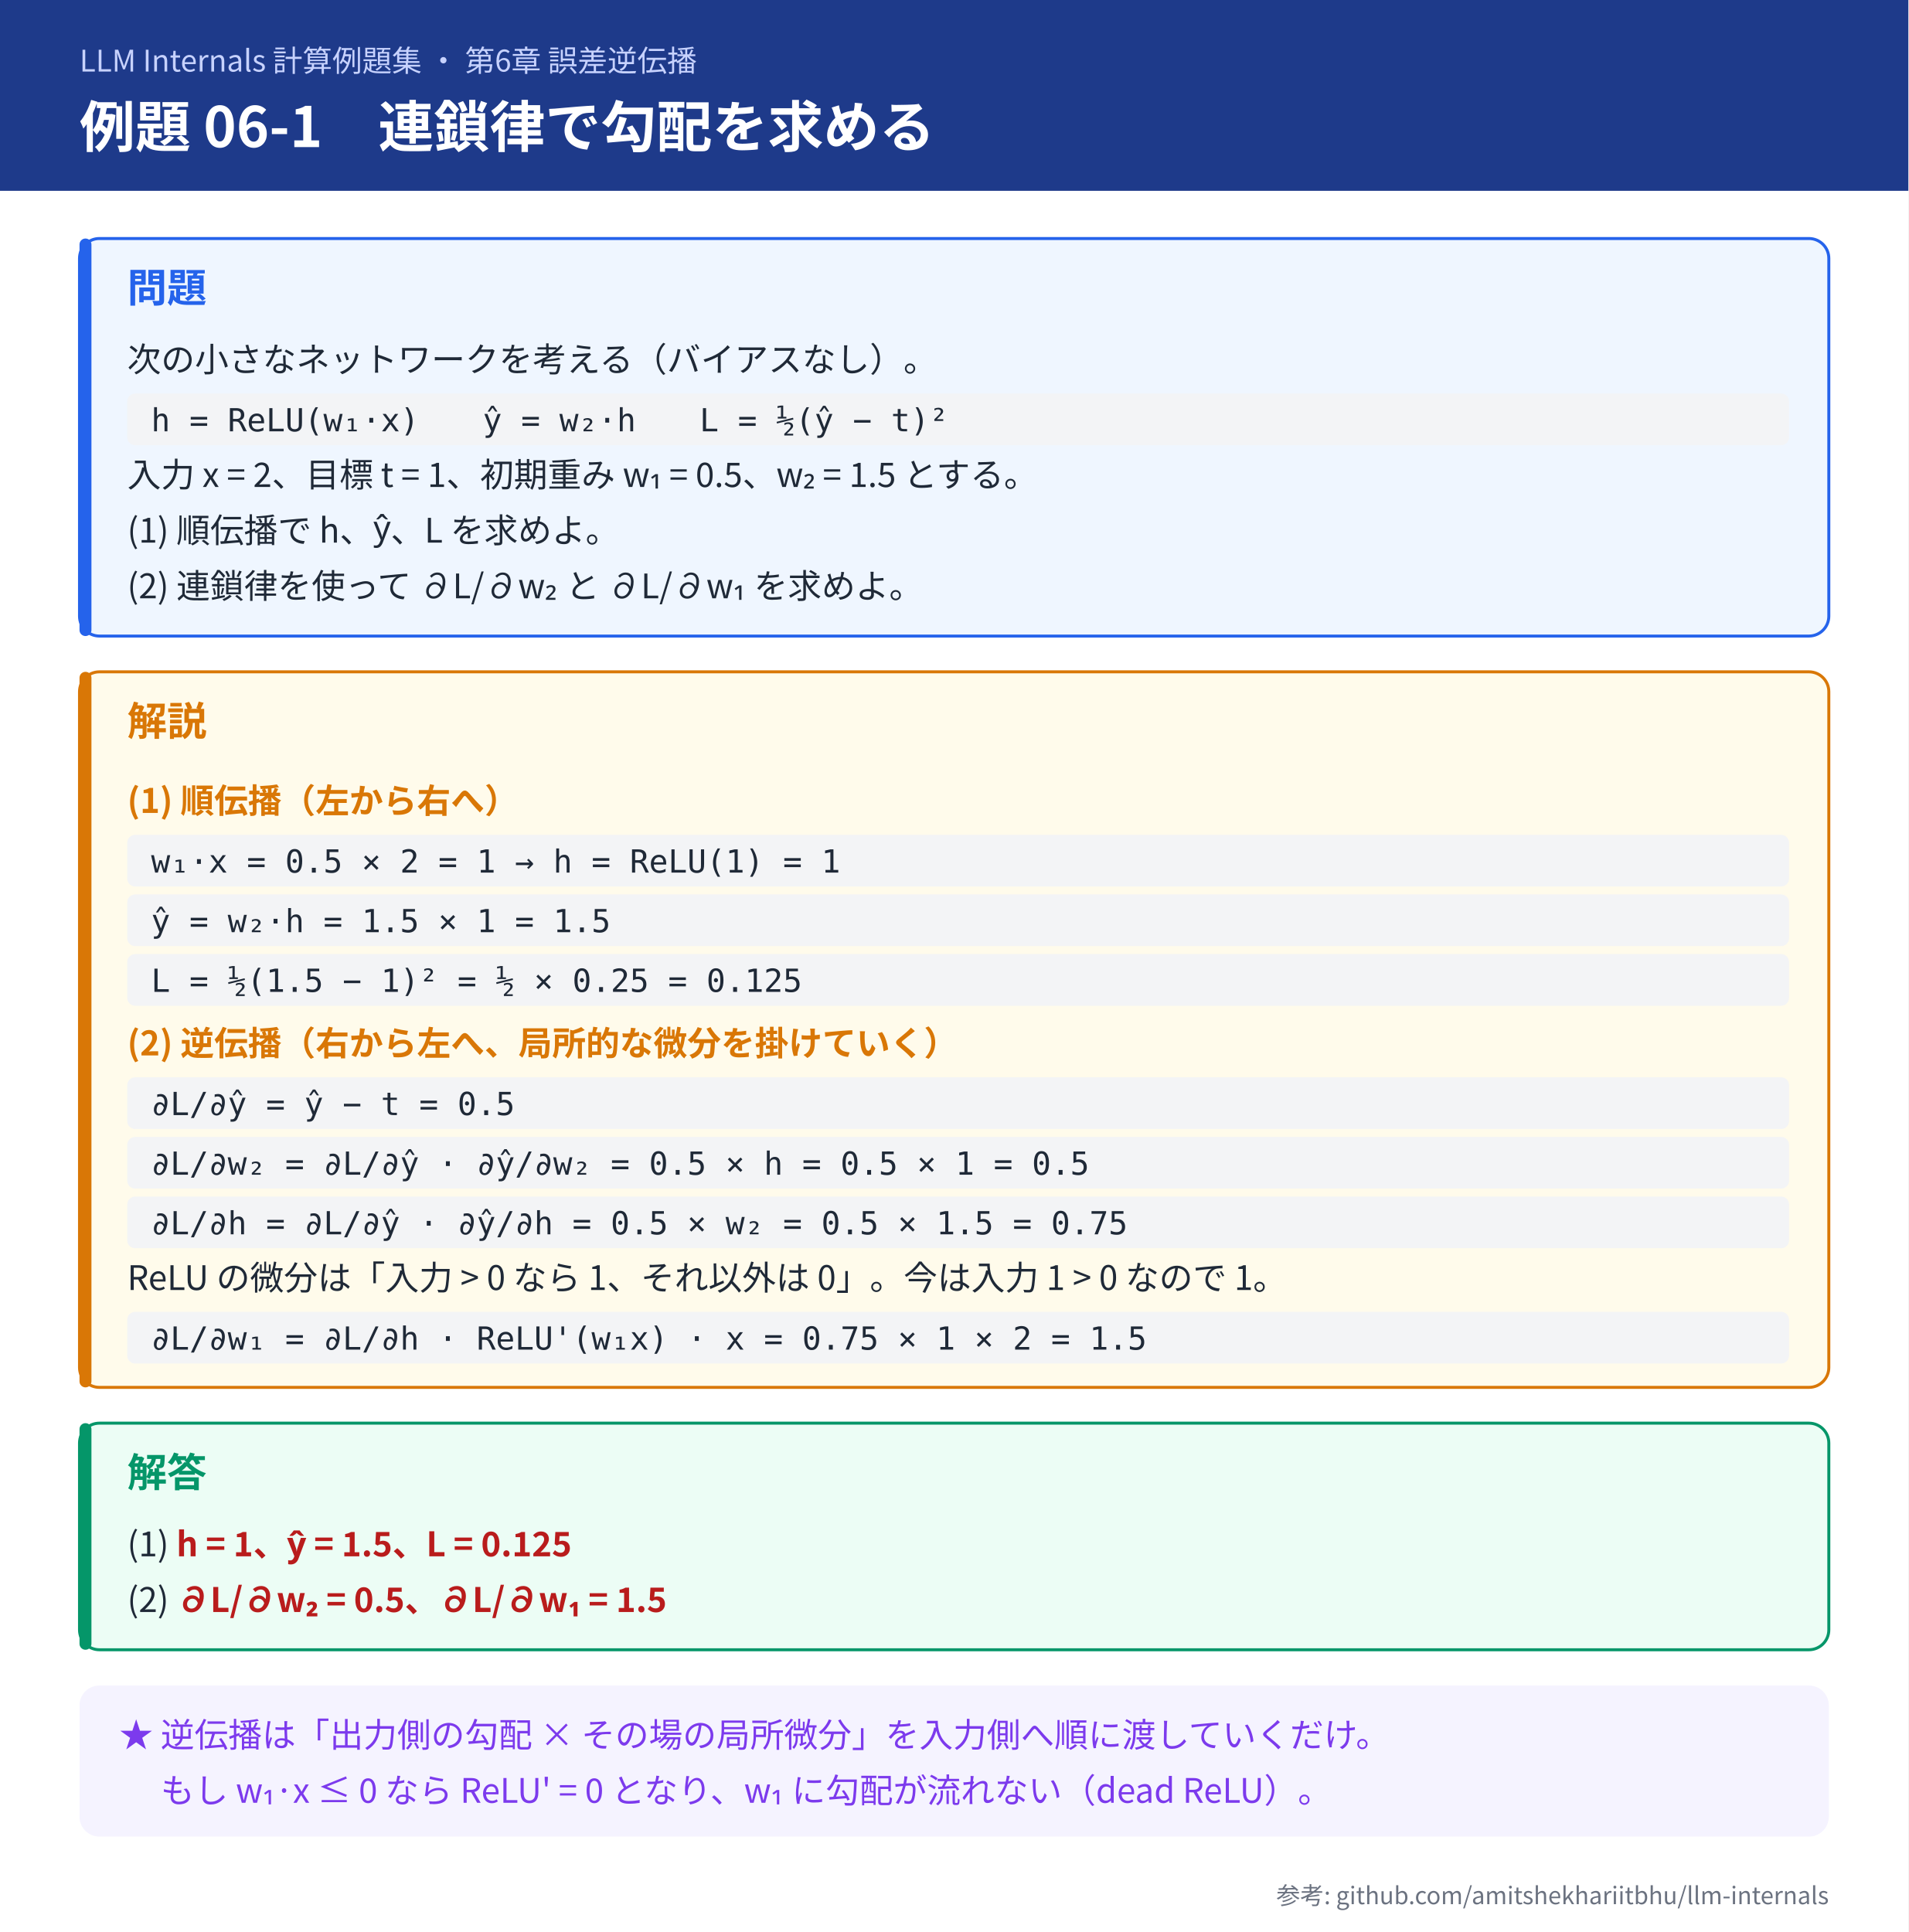
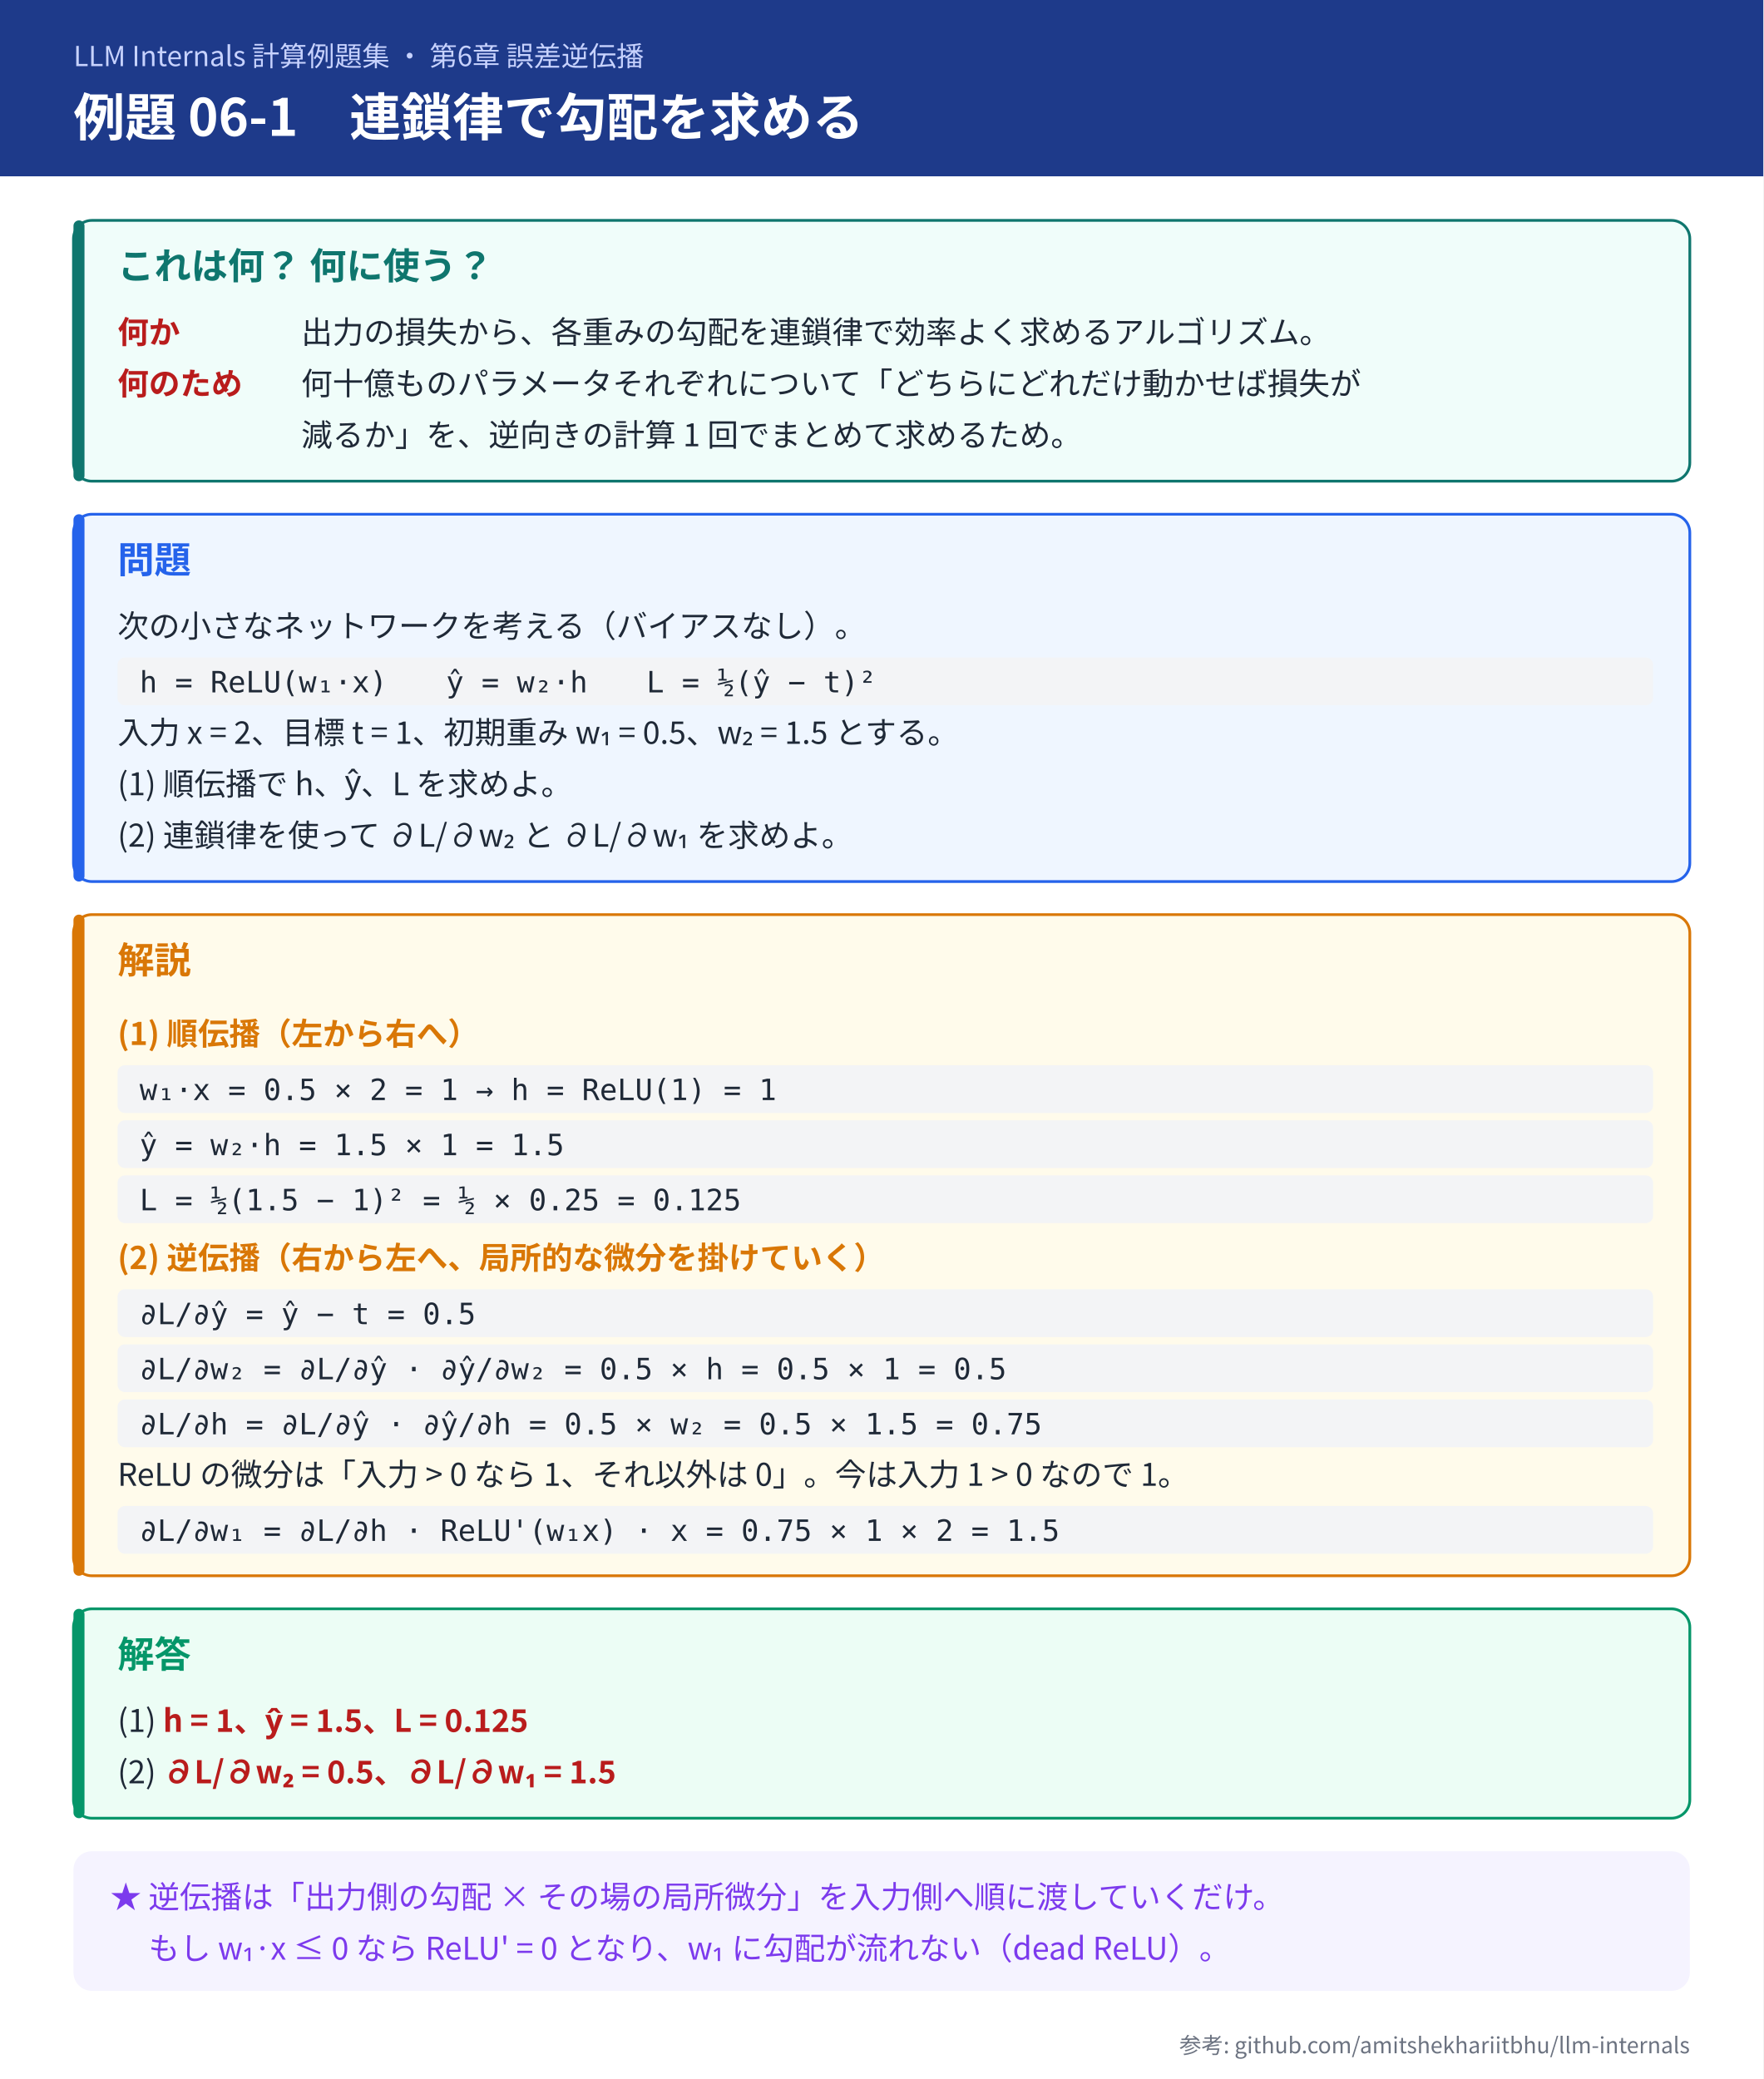
- <svg xmlns="http://www.w3.org/2000/svg" width="960" height="972" viewBox="0 0 960 972" font-family="'Noto Sans CJK JP','Noto Sans JP','Hiragino Sans','Yu Gothic','Meiryo','IPAGothic',sans-serif">
-   <rect width="960" height="972" fill="#ffffff" />
+ <svg xmlns="http://www.w3.org/2000/svg" width="960" height="1132" viewBox="0 0 960 1132" font-family="'Noto Sans CJK JP','Noto Sans JP','Hiragino Sans','Yu Gothic','Meiryo','IPAGothic',sans-serif">
+   <rect width="960" height="1132" fill="#ffffff" />
  <rect x="0" y="0" width="960" height="96" fill="#1e3a8a" />
  <text x="40" y="36" font-size="15" fill="#c7d2fe">LLM Internals 計算例題集 ・ 第6章 誤差逆伝播</text>
  <text x="40" y="74" font-size="28" font-weight="700" fill="#ffffff">例題 06-1　連鎖律で勾配を求める</text>
-   <rect x="40" y="120" width="880" height="200" rx="10" fill="#eff6ff" stroke="#2563eb" stroke-width="1.5" />
-   <rect x="40" y="120" width="6" height="200" rx="3" fill="#2563eb" />
-   <text x="64" y="152" font-size="20" font-weight="700" fill="#2563eb">問題</text>
-   <text x="64" y="187" font-size="17" fill="#1f2937" xml:space="preserve">次の小さなネットワークを考える（バイアスなし）。</text>
-   <rect x="64" y="198" width="836" height="26" rx="4" fill="#f3f4f6" />
-   <text x="76" y="217" font-family="'DejaVu Sans Mono','Menlo','Consolas','Noto Sans Mono CJK JP','IPAGothic',monospace" font-size="16" fill="#1f2937" xml:space="preserve">h = ReLU(w₁·x)　　ŷ = w₂·h　　L = ½(ŷ − t)²</text>
-   <text x="64" y="245" font-size="17" fill="#1f2937" xml:space="preserve">入力 x = 2、目標 t = 1、初期重み w₁ = 0.5、w₂ = 1.5 とする。</text>
-   <text x="64" y="273" font-size="17" fill="#1f2937" xml:space="preserve">(1) 順伝播で h、ŷ、L を求めよ。</text>
-   <text x="64" y="301" font-size="17" fill="#1f2937" xml:space="preserve">(2) 連鎖律を使って ∂L/∂w₂ と ∂L/∂w₁ を求めよ。</text>
-   <rect x="40" y="338" width="880" height="360" rx="10" fill="#fffbeb" stroke="#d97706" stroke-width="1.5" />
-   <rect x="40" y="338" width="6" height="360" rx="3" fill="#d97706" />
-   <text x="64" y="370" font-size="20" font-weight="700" fill="#d97706">解説</text>
-   <text x="64" y="409" font-size="17" font-weight="700" fill="#d97706">(1) 順伝播（左から右へ）</text>
-   <rect x="64" y="420" width="836" height="26" rx="4" fill="#f3f4f6" />
-   <text x="76" y="439" font-family="'DejaVu Sans Mono','Menlo','Consolas','Noto Sans Mono CJK JP','IPAGothic',monospace" font-size="16" fill="#1f2937" xml:space="preserve">w₁·x = 0.5 × 2 = 1 → h = ReLU(1) = 1</text>
-   <rect x="64" y="450" width="836" height="26" rx="4" fill="#f3f4f6" />
-   <text x="76" y="469" font-family="'DejaVu Sans Mono','Menlo','Consolas','Noto Sans Mono CJK JP','IPAGothic',monospace" font-size="16" fill="#1f2937" xml:space="preserve">ŷ = w₂·h = 1.5 × 1 = 1.5</text>
-   <rect x="64" y="480" width="836" height="26" rx="4" fill="#f3f4f6" />
-   <text x="76" y="499" font-family="'DejaVu Sans Mono','Menlo','Consolas','Noto Sans Mono CJK JP','IPAGothic',monospace" font-size="16" fill="#1f2937" xml:space="preserve">L = ½(1.5 − 1)² = ½ × 0.25 = 0.125</text>
-   <text x="64" y="531" font-size="17" font-weight="700" fill="#d97706">(2) 逆伝播（右から左へ、局所的な微分を掛けていく）</text>
-   <rect x="64" y="542" width="836" height="26" rx="4" fill="#f3f4f6" />
-   <text x="76" y="561" font-family="'DejaVu Sans Mono','Menlo','Consolas','Noto Sans Mono CJK JP','IPAGothic',monospace" font-size="16" fill="#1f2937" xml:space="preserve">∂L/∂ŷ = ŷ − t = 0.5</text>
-   <rect x="64" y="572" width="836" height="26" rx="4" fill="#f3f4f6" />
-   <text x="76" y="591" font-family="'DejaVu Sans Mono','Menlo','Consolas','Noto Sans Mono CJK JP','IPAGothic',monospace" font-size="16" fill="#1f2937" xml:space="preserve">∂L/∂w₂ = ∂L/∂ŷ · ∂ŷ/∂w₂ = 0.5 × h = 0.5 × 1 = 0.5</text>
-   <rect x="64" y="602" width="836" height="26" rx="4" fill="#f3f4f6" />
-   <text x="76" y="621" font-family="'DejaVu Sans Mono','Menlo','Consolas','Noto Sans Mono CJK JP','IPAGothic',monospace" font-size="16" fill="#1f2937" xml:space="preserve">∂L/∂h = ∂L/∂ŷ · ∂ŷ/∂h = 0.5 × w₂ = 0.5 × 1.5 = 0.75</text>
-   <text x="64" y="649" font-size="17" fill="#1f2937" xml:space="preserve">ReLU の微分は「入力 &gt; 0 なら 1、それ以外は 0」。今は入力 1 &gt; 0 なので 1。</text>
-   <rect x="64" y="660" width="836" height="26" rx="4" fill="#f3f4f6" />
-   <text x="76" y="679" font-family="'DejaVu Sans Mono','Menlo','Consolas','Noto Sans Mono CJK JP','IPAGothic',monospace" font-size="16" fill="#1f2937" xml:space="preserve">∂L/∂w₁ = ∂L/∂h · ReLU'(w₁x) · x = 0.75 × 1 × 2 = 1.5</text>
-   <rect x="40" y="716" width="880" height="114" rx="10" fill="#ecfdf5" stroke="#059669" stroke-width="1.5" />
-   <rect x="40" y="716" width="6" height="114" rx="3" fill="#059669" />
-   <text x="64" y="748" font-size="20" font-weight="700" fill="#059669">解答</text>
-   <text x="64" y="783" font-size="17" fill="#1f2937" xml:space="preserve">(1) <tspan font-weight="700" fill="#b91c1c">h = 1、ŷ = 1.5、L = 0.125</tspan>
+   <rect x="40" y="120" width="880" height="142" rx="10" fill="#f0fdfa" stroke="#0f766e" stroke-width="1.5" />
+   <rect x="40" y="120" width="6" height="142" rx="3" fill="#0f766e" />
+   <text x="64" y="152" font-size="20" font-weight="700" fill="#0f766e">これは何？ 何に使う？</text>
+   <text x="64" y="187" font-size="17" font-weight="700" fill="#b91c1c">何か</text>
+   <text x="164" y="187" font-size="17" fill="#1f2937" xml:space="preserve">出力の損失から、各重みの勾配を連鎖律で効率よく求めるアルゴリズム。</text>
+   <text x="64" y="215" font-size="17" font-weight="700" fill="#b91c1c">何のため</text>
+   <text x="164" y="215" font-size="17" fill="#1f2937" xml:space="preserve">何十億ものパラメータそれぞれについて「どちらにどれだけ動かせば損失が</text>
+   <text x="164" y="243" font-size="17" fill="#1f2937" xml:space="preserve">減るか」を、逆向きの計算 1 回でまとめて求めるため。</text>
+   <rect x="40" y="280" width="880" height="200" rx="10" fill="#eff6ff" stroke="#2563eb" stroke-width="1.5" />
+   <rect x="40" y="280" width="6" height="200" rx="3" fill="#2563eb" />
+   <text x="64" y="312" font-size="20" font-weight="700" fill="#2563eb">問題</text>
+   <text x="64" y="347" font-size="17" fill="#1f2937" xml:space="preserve">次の小さなネットワークを考える（バイアスなし）。</text>
+   <rect x="64" y="358" width="836" height="26" rx="4" fill="#f3f4f6" />
+   <text x="76" y="377" font-family="'DejaVu Sans Mono','Menlo','Consolas','Noto Sans Mono CJK JP','IPAGothic',monospace" font-size="16" fill="#1f2937" xml:space="preserve">h = ReLU(w₁·x)　　ŷ = w₂·h　　L = ½(ŷ − t)²</text>
+   <text x="64" y="405" font-size="17" fill="#1f2937" xml:space="preserve">入力 x = 2、目標 t = 1、初期重み w₁ = 0.5、w₂ = 1.5 とする。</text>
+   <text x="64" y="433" font-size="17" fill="#1f2937" xml:space="preserve">(1) 順伝播で h、ŷ、L を求めよ。</text>
+   <text x="64" y="461" font-size="17" fill="#1f2937" xml:space="preserve">(2) 連鎖律を使って ∂L/∂w₂ と ∂L/∂w₁ を求めよ。</text>
+   <rect x="40" y="498" width="880" height="360" rx="10" fill="#fffbeb" stroke="#d97706" stroke-width="1.5" />
+   <rect x="40" y="498" width="6" height="360" rx="3" fill="#d97706" />
+   <text x="64" y="530" font-size="20" font-weight="700" fill="#d97706">解説</text>
+   <text x="64" y="569" font-size="17" font-weight="700" fill="#d97706">(1) 順伝播（左から右へ）</text>
+   <rect x="64" y="580" width="836" height="26" rx="4" fill="#f3f4f6" />
+   <text x="76" y="599" font-family="'DejaVu Sans Mono','Menlo','Consolas','Noto Sans Mono CJK JP','IPAGothic',monospace" font-size="16" fill="#1f2937" xml:space="preserve">w₁·x = 0.5 × 2 = 1 → h = ReLU(1) = 1</text>
+   <rect x="64" y="610" width="836" height="26" rx="4" fill="#f3f4f6" />
+   <text x="76" y="629" font-family="'DejaVu Sans Mono','Menlo','Consolas','Noto Sans Mono CJK JP','IPAGothic',monospace" font-size="16" fill="#1f2937" xml:space="preserve">ŷ = w₂·h = 1.5 × 1 = 1.5</text>
+   <rect x="64" y="640" width="836" height="26" rx="4" fill="#f3f4f6" />
+   <text x="76" y="659" font-family="'DejaVu Sans Mono','Menlo','Consolas','Noto Sans Mono CJK JP','IPAGothic',monospace" font-size="16" fill="#1f2937" xml:space="preserve">L = ½(1.5 − 1)² = ½ × 0.25 = 0.125</text>
+   <text x="64" y="691" font-size="17" font-weight="700" fill="#d97706">(2) 逆伝播（右から左へ、局所的な微分を掛けていく）</text>
+   <rect x="64" y="702" width="836" height="26" rx="4" fill="#f3f4f6" />
+   <text x="76" y="721" font-family="'DejaVu Sans Mono','Menlo','Consolas','Noto Sans Mono CJK JP','IPAGothic',monospace" font-size="16" fill="#1f2937" xml:space="preserve">∂L/∂ŷ = ŷ − t = 0.5</text>
+   <rect x="64" y="732" width="836" height="26" rx="4" fill="#f3f4f6" />
+   <text x="76" y="751" font-family="'DejaVu Sans Mono','Menlo','Consolas','Noto Sans Mono CJK JP','IPAGothic',monospace" font-size="16" fill="#1f2937" xml:space="preserve">∂L/∂w₂ = ∂L/∂ŷ · ∂ŷ/∂w₂ = 0.5 × h = 0.5 × 1 = 0.5</text>
+   <rect x="64" y="762" width="836" height="26" rx="4" fill="#f3f4f6" />
+   <text x="76" y="781" font-family="'DejaVu Sans Mono','Menlo','Consolas','Noto Sans Mono CJK JP','IPAGothic',monospace" font-size="16" fill="#1f2937" xml:space="preserve">∂L/∂h = ∂L/∂ŷ · ∂ŷ/∂h = 0.5 × w₂ = 0.5 × 1.5 = 0.75</text>
+   <text x="64" y="809" font-size="17" fill="#1f2937" xml:space="preserve">ReLU の微分は「入力 &gt; 0 なら 1、それ以外は 0」。今は入力 1 &gt; 0 なので 1。</text>
+   <rect x="64" y="820" width="836" height="26" rx="4" fill="#f3f4f6" />
+   <text x="76" y="839" font-family="'DejaVu Sans Mono','Menlo','Consolas','Noto Sans Mono CJK JP','IPAGothic',monospace" font-size="16" fill="#1f2937" xml:space="preserve">∂L/∂w₁ = ∂L/∂h · ReLU'(w₁x) · x = 0.75 × 1 × 2 = 1.5</text>
+   <rect x="40" y="876" width="880" height="114" rx="10" fill="#ecfdf5" stroke="#059669" stroke-width="1.5" />
+   <rect x="40" y="876" width="6" height="114" rx="3" fill="#059669" />
+   <text x="64" y="908" font-size="20" font-weight="700" fill="#059669">解答</text>
+   <text x="64" y="943" font-size="17" fill="#1f2937" xml:space="preserve">(1) <tspan font-weight="700" fill="#b91c1c">h = 1、ŷ = 1.5、L = 0.125</tspan>
  </text>
-   <text x="64" y="811" font-size="17" fill="#1f2937" xml:space="preserve">(2) <tspan font-weight="700" fill="#b91c1c">∂L/∂w₂ = 0.5、∂L/∂w₁ = 1.5</tspan>
+   <text x="64" y="971" font-size="17" fill="#1f2937" xml:space="preserve">(2) <tspan font-weight="700" fill="#b91c1c">∂L/∂w₂ = 0.5、∂L/∂w₁ = 1.5</tspan>
  </text>
-   <rect x="40" y="848" width="880" height="76" rx="10" fill="#f5f3ff" />
-   <text x="60" y="879" font-size="17" fill="#7c3aed" xml:space="preserve">★ 逆伝播は「出力側の勾配 × その場の局所微分」を入力側へ順に渡していくだけ。</text>
-   <text x="60" y="907" font-size="17" fill="#7c3aed" xml:space="preserve">　 もし w₁·x ≤ 0 なら ReLU' = 0 となり、w₁ に勾配が流れない（dead ReLU）。</text>
-   <text x="920" y="958" font-size="12" text-anchor="end" fill="#6b7280">参考: github.com/amitshekhariitbhu/llm-internals</text>
+   <rect x="40" y="1008" width="880" height="76" rx="10" fill="#f5f3ff" />
+   <text x="60" y="1039" font-size="17" fill="#7c3aed" xml:space="preserve">★ 逆伝播は「出力側の勾配 × その場の局所微分」を入力側へ順に渡していくだけ。</text>
+   <text x="60" y="1067" font-size="17" fill="#7c3aed" xml:space="preserve">　 もし w₁·x ≤ 0 なら ReLU' = 0 となり、w₁ に勾配が流れない（dead ReLU）。</text>
+   <text x="920" y="1118" font-size="12" text-anchor="end" fill="#6b7280">参考: github.com/amitshekhariitbhu/llm-internals</text>
</svg>
